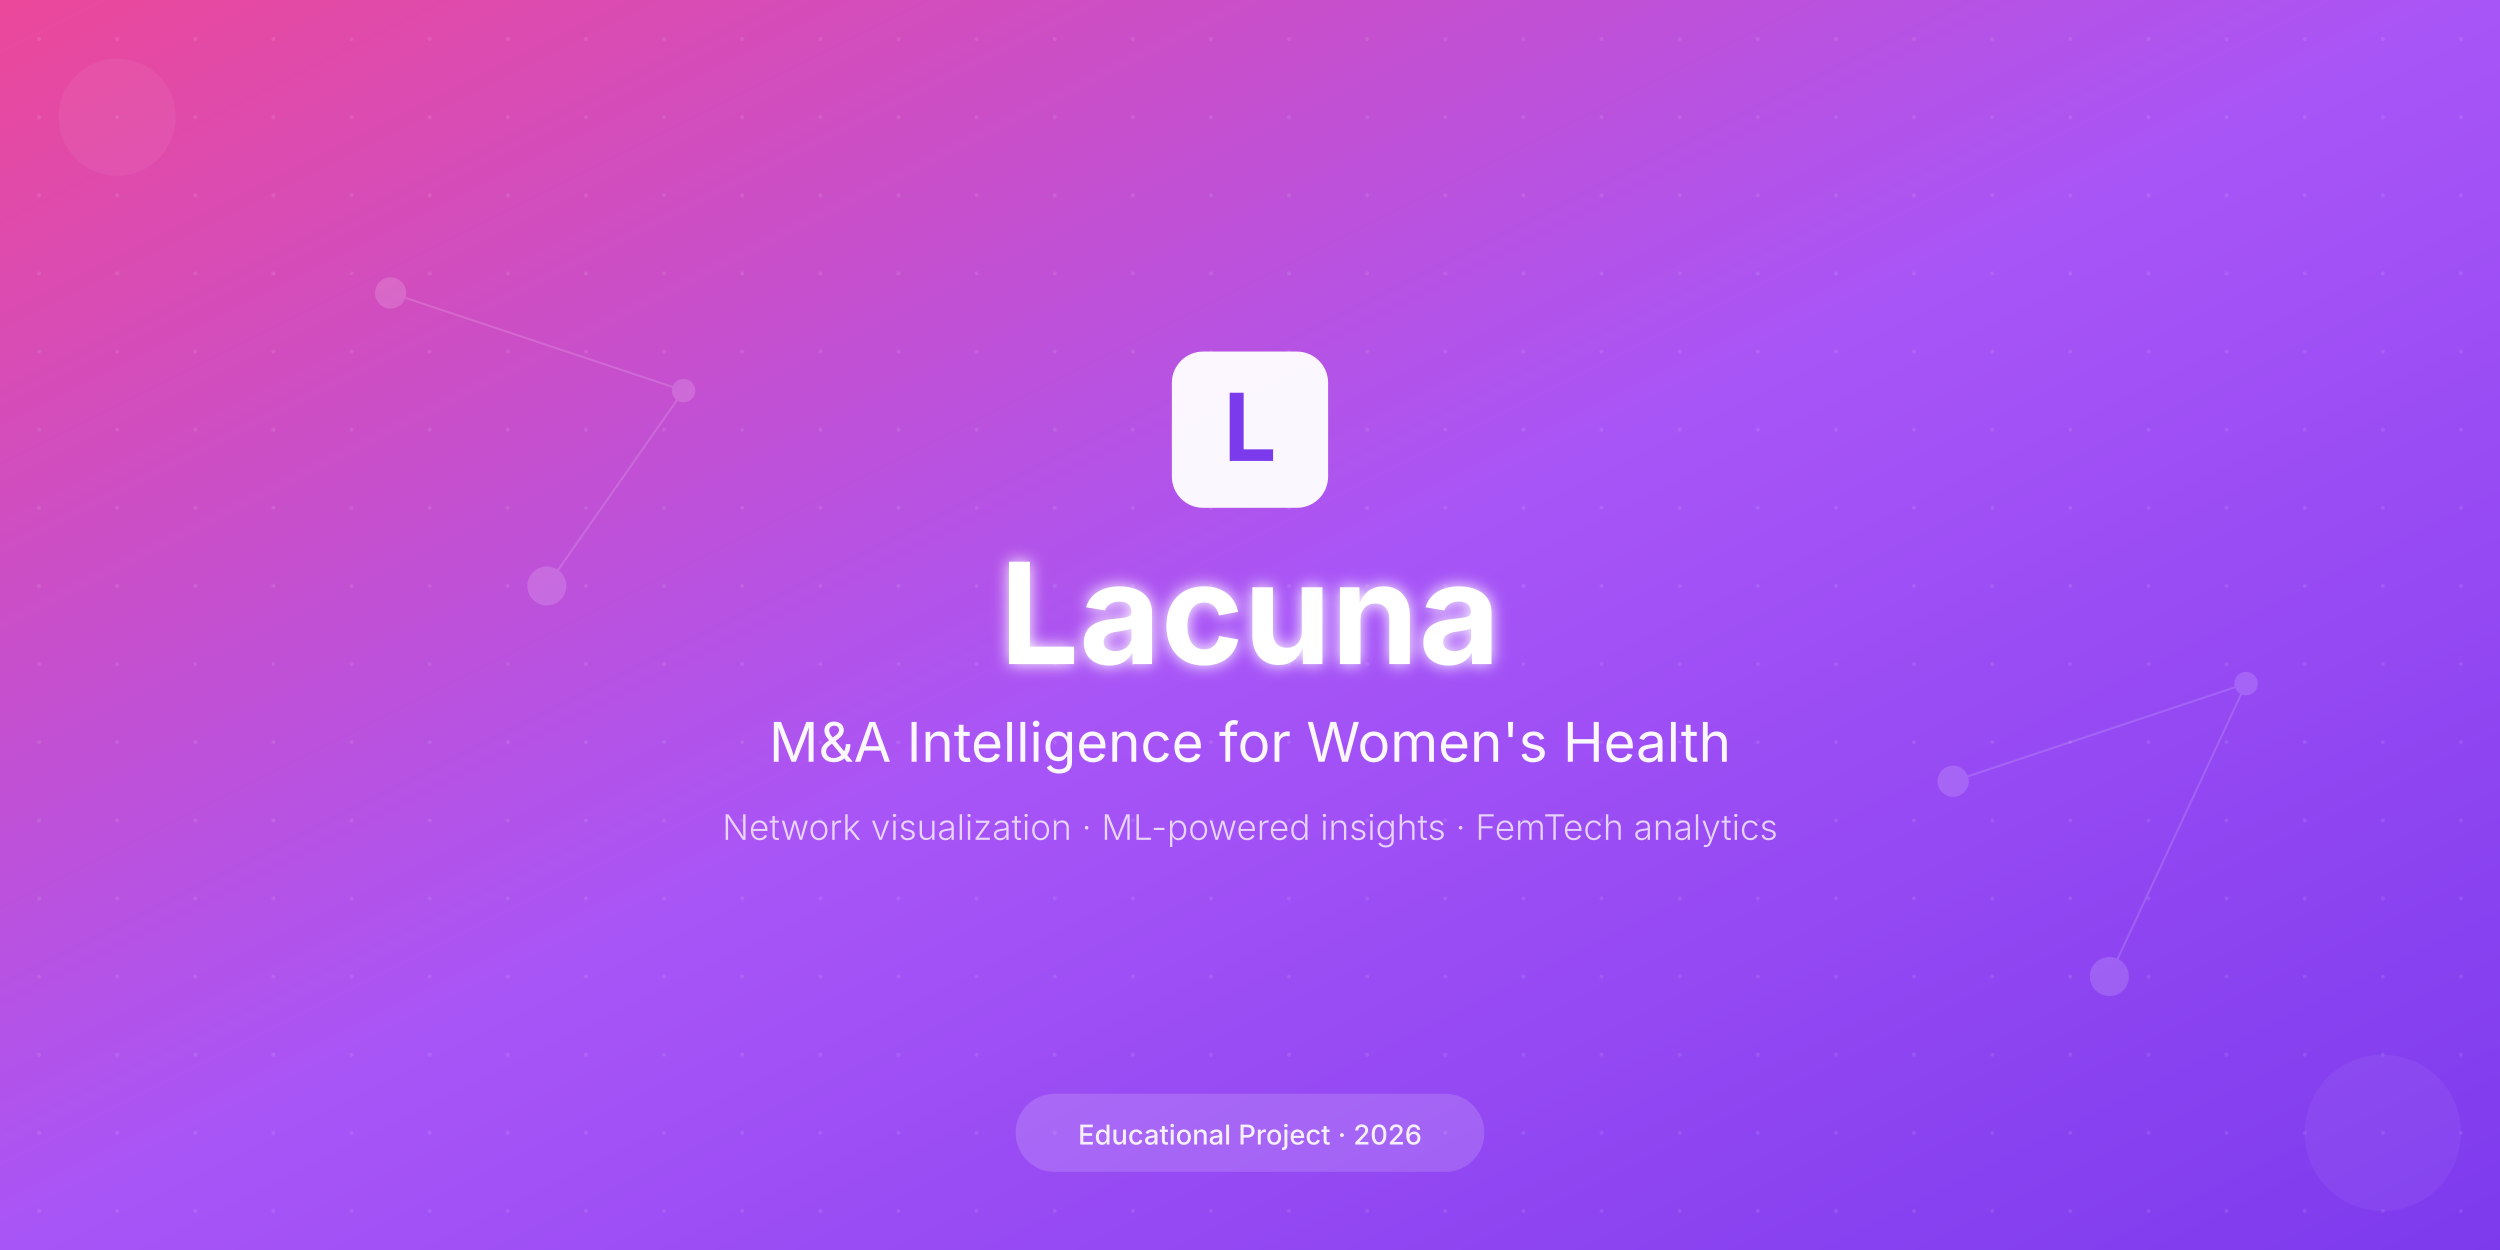
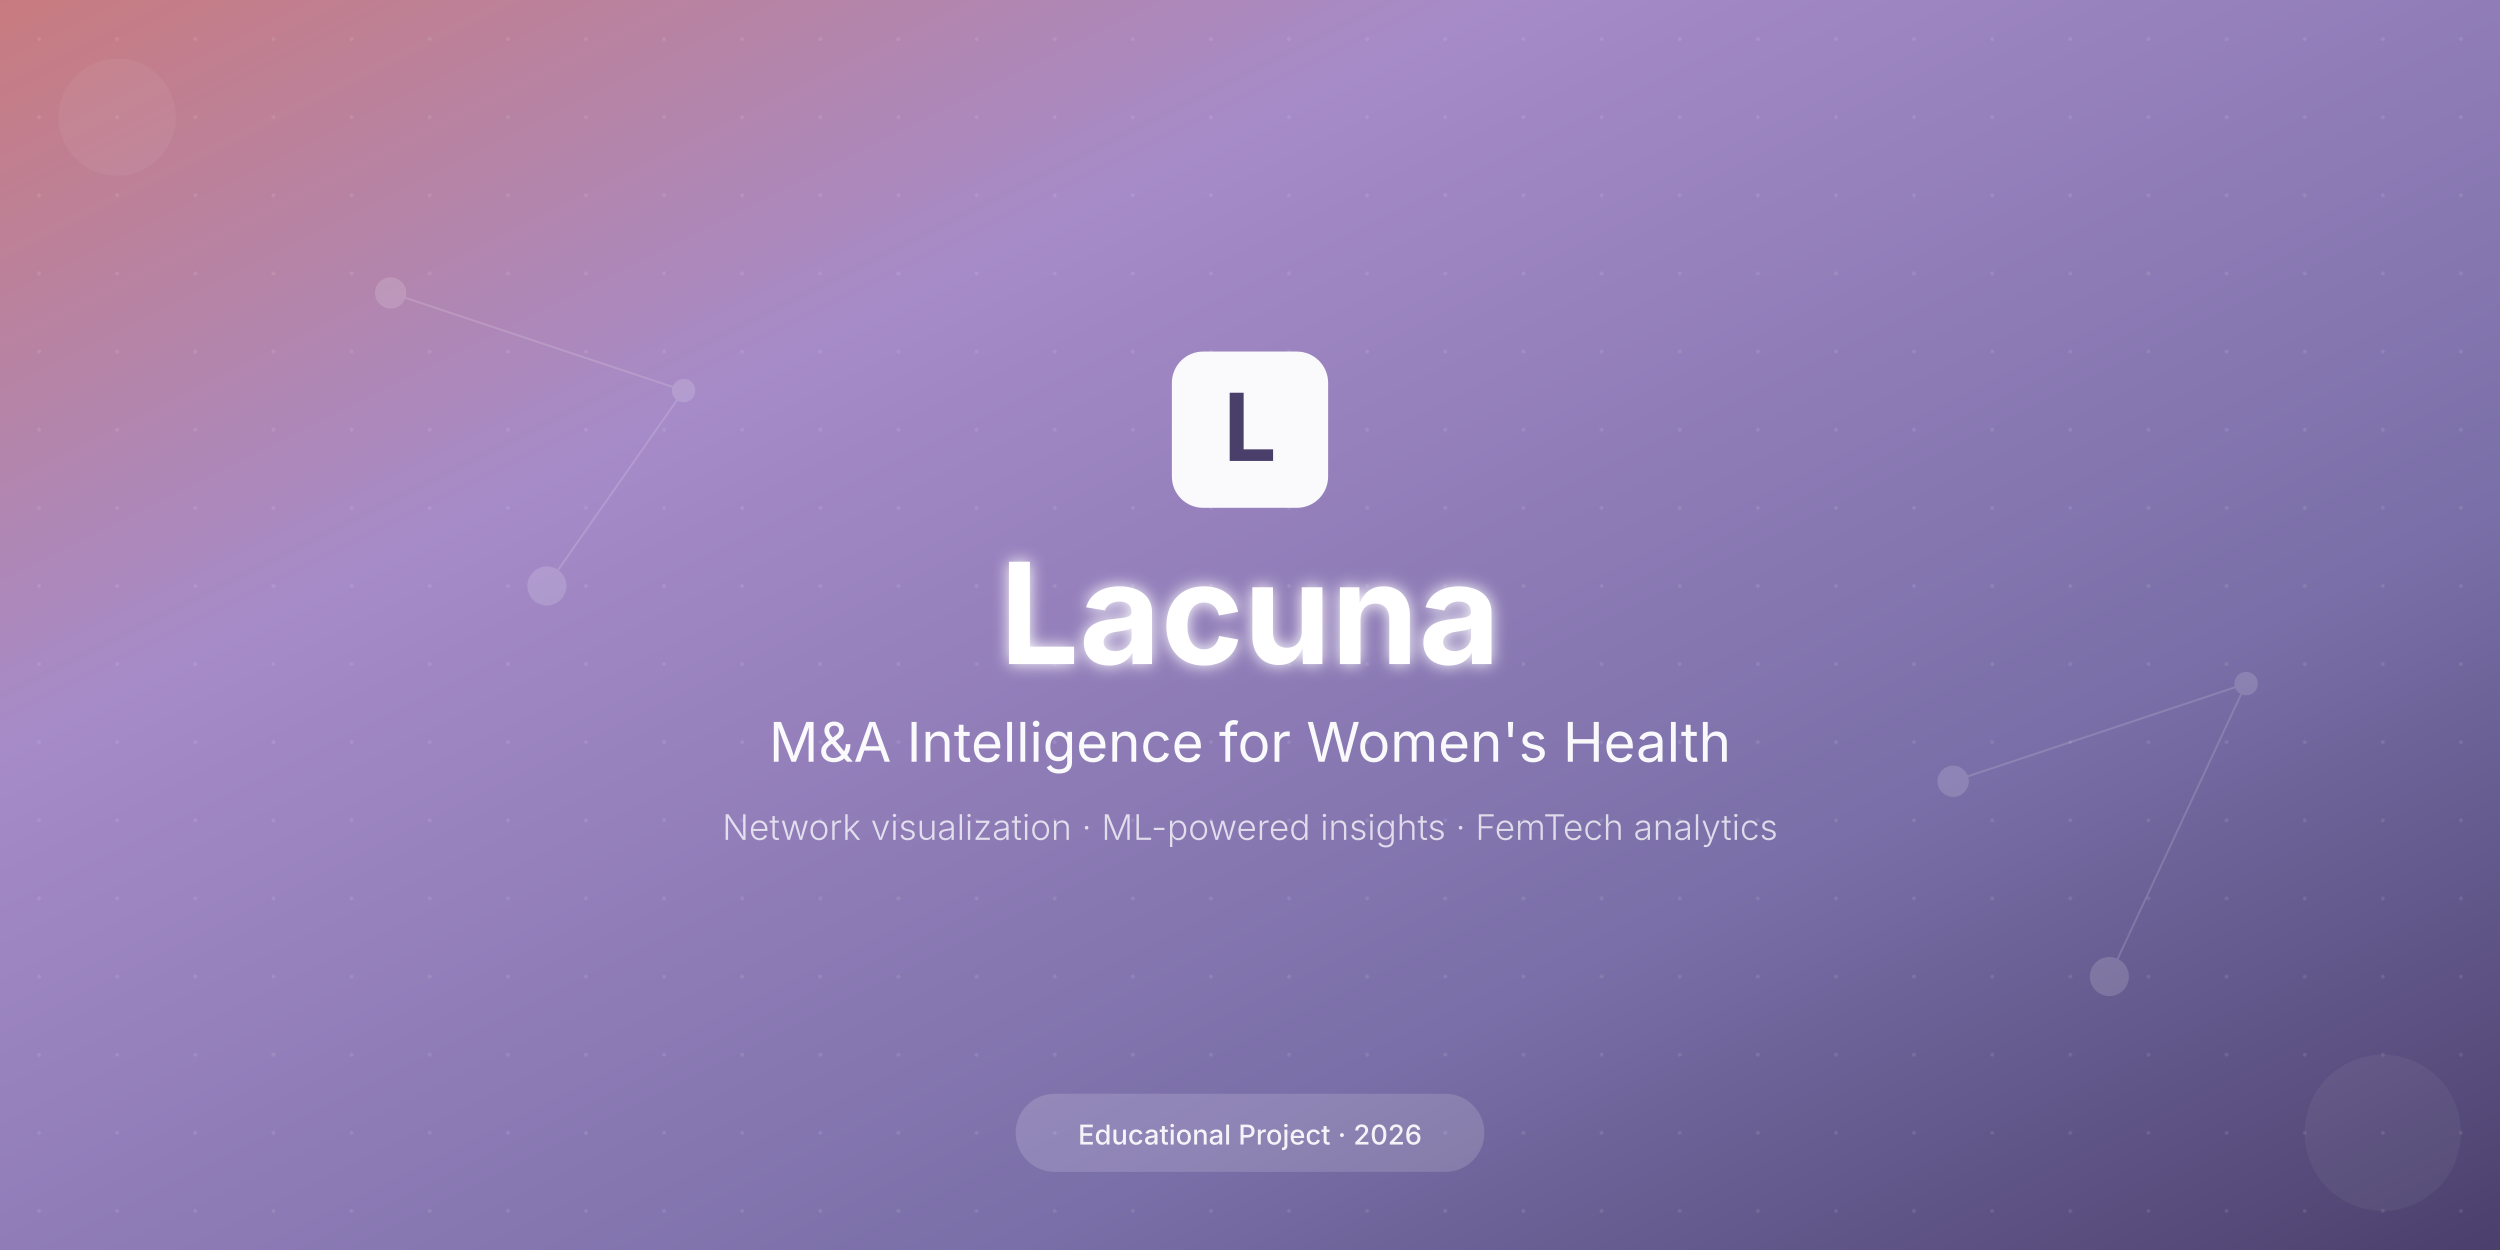
<svg xmlns="http://www.w3.org/2000/svg" width="1280" height="640" viewBox="0 0 1280 640">
  <defs>
    <linearGradient id="bgGradient" x1="0%" y1="0%" x2="100%" y2="100%">
-       <stop offset="0%" style="stop-color:#ec4899" />
-       <stop offset="50%" style="stop-color:#a855f7" />
-       <stop offset="100%" style="stop-color:#7c3aed" />
+       <stop offset="0%" style="stop-color:#c97b7e" />
+       <stop offset="30%" style="stop-color:#a68bc8" />
+       <stop offset="70%" style="stop-color:#7a6fa8" />
+       <stop offset="100%" style="stop-color:#4a3f6b" />
    </linearGradient>
    <pattern id="grid" width="40" height="40" patternUnits="userSpaceOnUse">
      <circle cx="20" cy="20" r="1" fill="white" opacity="0.1" />
    </pattern>
    <filter id="glow" x="-50%" y="-50%" width="200%" height="200%">
      <feGaussianBlur stdDeviation="4" result="coloredBlur" />
      <feMerge>
        <feMergeNode in="coloredBlur" />
        <feMergeNode in="SourceGraphic" />
      </feMerge>
    </filter>
  </defs>
  <rect width="1280" height="640" fill="url(#bgGradient)" />
  <rect width="1280" height="640" fill="url(#grid)" />
  <g opacity="0.15">
    <circle cx="200" cy="150" r="8" fill="white" />
    <circle cx="350" cy="200" r="6" fill="white" />
    <circle cx="280" cy="300" r="10" fill="white" />
    <line x1="200" y1="150" x2="350" y2="200" stroke="white" stroke-width="1" />
    <line x1="350" y1="200" x2="280" y2="300" stroke="white" stroke-width="1" />
    <circle cx="1000" cy="400" r="8" fill="white" />
    <circle cx="1150" cy="350" r="6" fill="white" />
    <circle cx="1080" cy="500" r="10" fill="white" />
    <line x1="1000" y1="400" x2="1150" y2="350" stroke="white" stroke-width="1" />
    <line x1="1150" y1="350" x2="1080" y2="500" stroke="white" stroke-width="1" />
  </g>
  <g transform="translate(640, 320)">
    <g transform="translate(-40, -140)">
      <rect x="0" y="0" width="80" height="80" rx="16" fill="white" opacity="0.95" />
-       <text x="40" y="56" font-family="system-ui, -apple-system, sans-serif" font-size="48" font-weight="700" fill="#7c3aed" text-anchor="middle">L</text>
+       <text x="40" y="56" font-family="system-ui, -apple-system, sans-serif" font-size="48" font-weight="700" fill="#4a3f6b" text-anchor="middle">L</text>
    </g>
    <text x="0" y="20" font-family="system-ui, -apple-system, sans-serif" font-size="72" font-weight="700" fill="white" text-anchor="middle" filter="url(#glow)">Lacuna</text>
    <text x="0" y="70" font-family="system-ui, -apple-system, sans-serif" font-size="28" font-weight="400" fill="white" opacity="0.95" text-anchor="middle">M&amp;A Intelligence for Women's Health</text>
    <text x="0" y="110" font-family="system-ui, -apple-system, sans-serif" font-size="18" font-weight="300" fill="white" opacity="0.75" text-anchor="middle">Network visualization · ML-powered insights · FemTech analytics</text>
  </g>
  <g transform="translate(640, 580)">
    <rect x="-120" y="-20" width="240" height="40" rx="20" fill="white" opacity="0.15" />
    <text x="0" y="6" font-family="system-ui, -apple-system, sans-serif" font-size="14" font-weight="500" fill="white" opacity="0.9" text-anchor="middle">Educational Project · 2026</text>
  </g>
  <circle cx="60" cy="60" r="30" fill="white" opacity="0.05" />
  <circle cx="1220" cy="580" r="40" fill="white" opacity="0.05" />
</svg>
